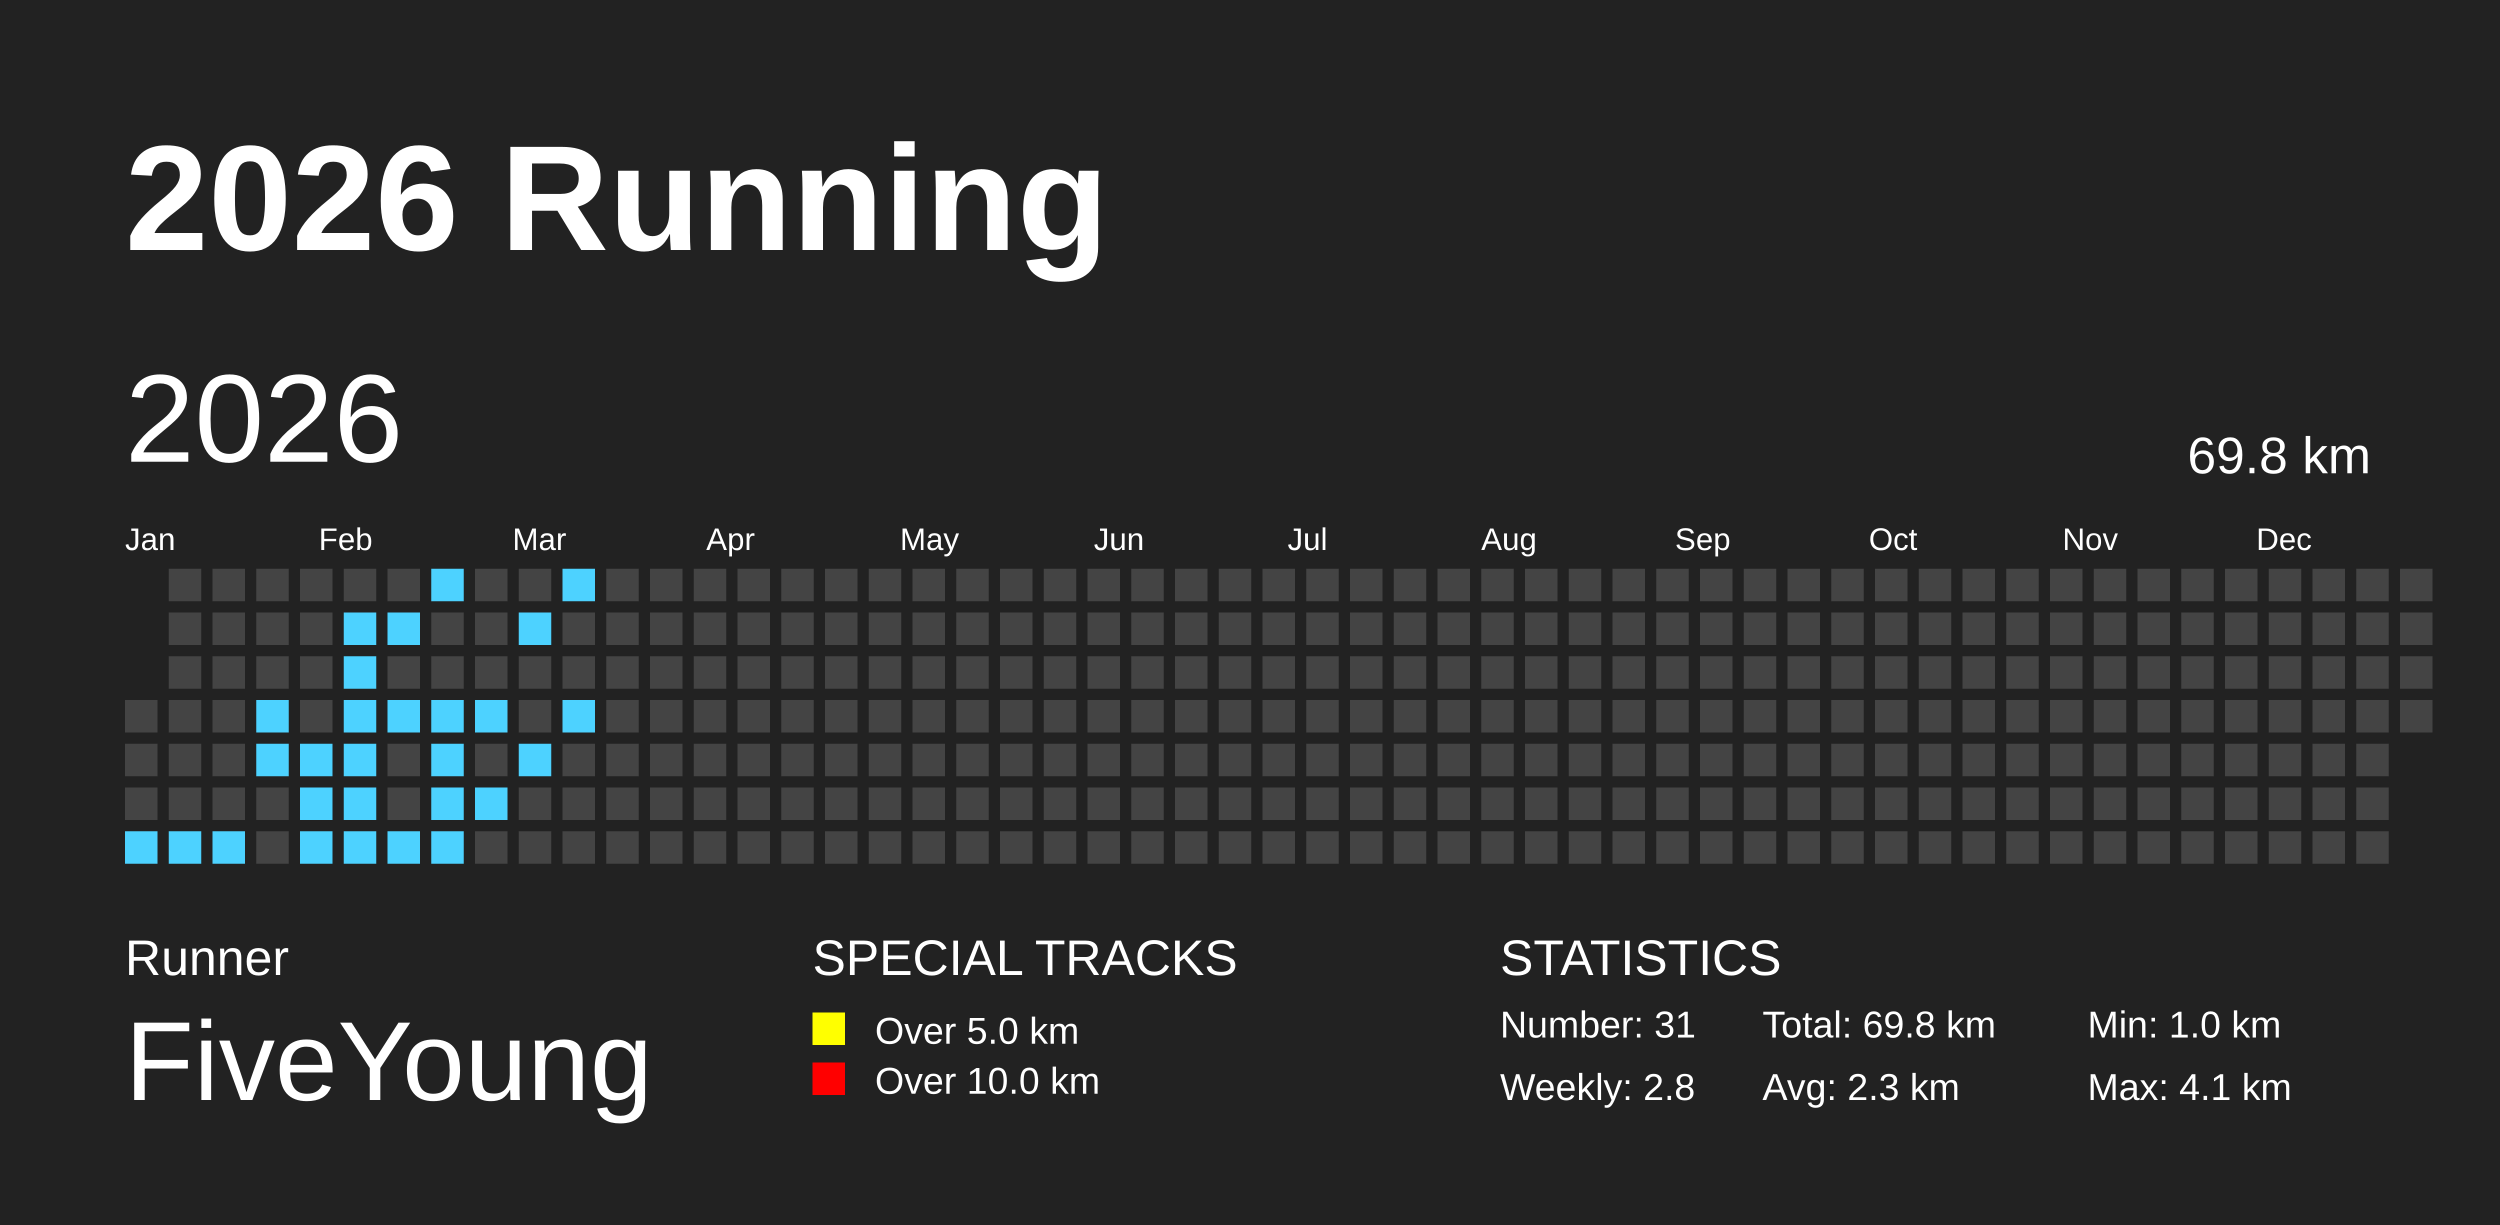
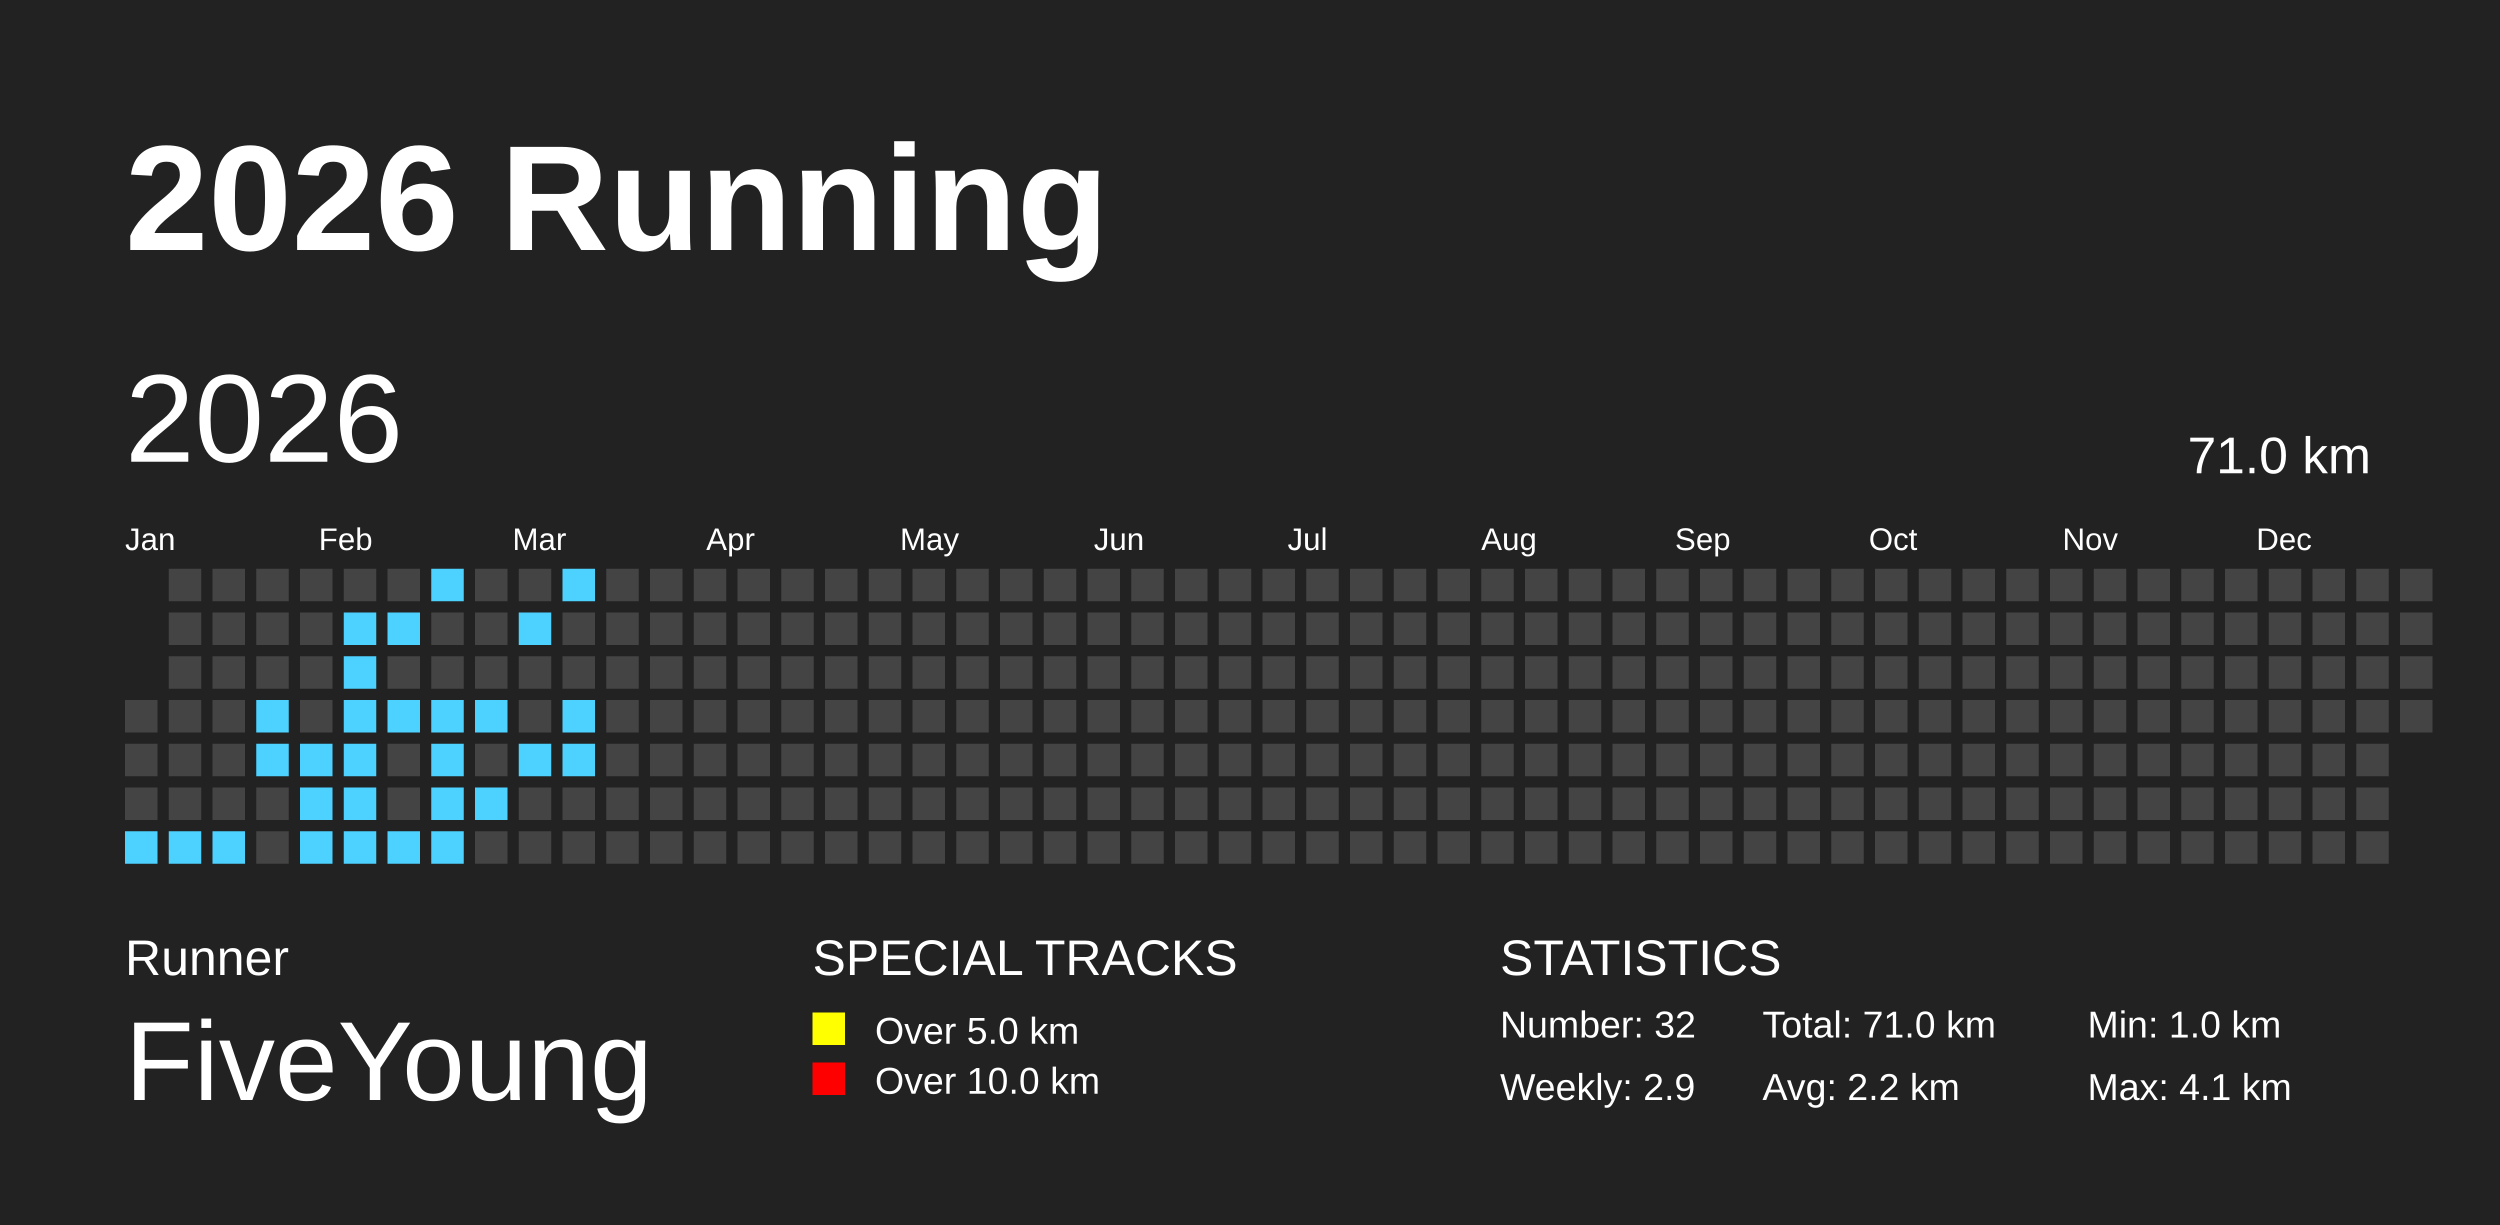
<svg xmlns="http://www.w3.org/2000/svg" baseProfile="full" height="98mm" version="1.1" viewBox="0,0,200,98" width="200mm">
  <defs />
  <rect fill="#222222" height="98" width="200" x="0" y="0" />
  <text fill="#FFFFFF" style="font-size:12px; font-family:Arial; font-weight:bold;" x="10" y="20">2026 Running</text>
  <text fill="#FFFFFF" style="font-size:4px; font-family:Arial" x="10" y="78">Runner</text>
  <text fill="#FFFFFF" style="font-size:9px; font-family:Arial" x="10" y="88">FiveYoung</text>
  <text fill="#FFFFFF" style="font-size:4px; font-family:Arial" x="65" y="78">SPECIAL TRACKS</text>
  <rect fill="yellow" height="2.6" width="2.6" x="65" y="81" />
  <text fill="#FFFFFF" style="font-size:3px; font-family:Arial" x="70" y="83.5">Over 5.0 km</text>
  <rect fill="red" height="2.6" width="2.6" x="65" y="85" />
  <text fill="#FFFFFF" style="font-size:3px; font-family:Arial" x="70" y="87.5">Over 10.0 km</text>
  <text fill="#FFFFFF" style="font-size:4px; font-family:Arial" x="120" y="78">STATISTICS</text>
-   <text fill="#FFFFFF" style="font-size:3px; font-family:Arial" x="120" y="83">Number: 31</text>
-   <text fill="#FFFFFF" style="font-size:3px; font-family:Arial" x="120" y="88">Weekly: 2.8</text>
-   <text fill="#FFFFFF" style="font-size:3px; font-family:Arial" x="141" y="83">Total: 69.8 km</text>
-   <text fill="#FFFFFF" style="font-size:3px; font-family:Arial" x="141" y="88">Avg: 2.3 km</text>
+   <text fill="#FFFFFF" style="font-size:3px; font-family:Arial" x="120" y="83">Number: 32</text>
+   <text fill="#FFFFFF" style="font-size:3px; font-family:Arial" x="120" y="88">Weekly: 2.9</text>
+   <text fill="#FFFFFF" style="font-size:3px; font-family:Arial" x="141" y="83">Total: 71.0 km</text>
+   <text fill="#FFFFFF" style="font-size:3px; font-family:Arial" x="141" y="88">Avg: 2.2 km</text>
  <text fill="#FFFFFF" style="font-size:3px; font-family:Arial" x="167" y="83">Min: 1.0 km</text>
  <text fill="#FFFFFF" style="font-size:3px; font-family:Arial" x="167" y="88">Max: 4.1 km</text>
  <text dominant-baseline="hanging" fill="#FFFFFF" style="font-size:10.0px; font-family:Arial;" x="10" y="30">2026</text>
-   <text dominant-baseline="hanging" fill="#FFFFFF" style="font-size:4.125px; font-family:Arial;" x="175" y="35">69.8 km</text>
+   <text dominant-baseline="hanging" fill="#FFFFFF" style="font-size:4.125px; font-family:Arial;" x="175" y="35">71.0 km</text>
  <text fill="#FFFFFF" style="font-size:2.5px; font-family:Arial" x="10.0" y="44">Jan</text>
  <text fill="#FFFFFF" style="font-size:2.5px; font-family:Arial" x="25.5" y="44">Feb</text>
  <text fill="#FFFFFF" style="font-size:2.5px; font-family:Arial" x="41.0" y="44">Mar</text>
  <text fill="#FFFFFF" style="font-size:2.5px; font-family:Arial" x="56.5" y="44">Apr</text>
  <text fill="#FFFFFF" style="font-size:2.5px; font-family:Arial" x="72.0" y="44">May</text>
  <text fill="#FFFFFF" style="font-size:2.5px; font-family:Arial" x="87.5" y="44">Jun</text>
  <text fill="#FFFFFF" style="font-size:2.5px; font-family:Arial" x="103.0" y="44">Jul</text>
  <text fill="#FFFFFF" style="font-size:2.5px; font-family:Arial" x="118.5" y="44">Aug</text>
  <text fill="#FFFFFF" style="font-size:2.5px; font-family:Arial" x="134.0" y="44">Sep</text>
  <text fill="#FFFFFF" style="font-size:2.5px; font-family:Arial" x="149.5" y="44">Oct</text>
  <text fill="#FFFFFF" style="font-size:2.5px; font-family:Arial" x="165.0" y="44">Nov</text>
  <text fill="#FFFFFF" style="font-size:2.5px; font-family:Arial" x="180.5" y="44">Dec</text>
  <rect fill="#444444" height="2.6" width="2.6" x="10.0" y="56.0" />
  <rect fill="#444444" height="2.6" width="2.6" x="10.0" y="59.5" />
  <rect fill="#444444" height="2.6" width="2.6" x="10.0" y="63.0" />
  <rect fill="#4DD2FF" height="2.6" width="2.6" x="10.0" y="66.5" />
  <rect fill="#444444" height="2.6" width="2.6" x="13.5" y="45.5" />
  <rect fill="#444444" height="2.6" width="2.6" x="13.5" y="49.0" />
  <rect fill="#444444" height="2.6" width="2.6" x="13.5" y="52.5" />
  <rect fill="#444444" height="2.6" width="2.6" x="13.5" y="56.0" />
  <rect fill="#444444" height="2.6" width="2.6" x="13.5" y="59.5" />
  <rect fill="#444444" height="2.6" width="2.6" x="13.5" y="63.0" />
  <rect fill="#4DD2FF" height="2.6" width="2.6" x="13.5" y="66.5" />
  <rect fill="#444444" height="2.6" width="2.6" x="17.0" y="45.5" />
  <rect fill="#444444" height="2.6" width="2.6" x="17.0" y="49.0" />
  <rect fill="#444444" height="2.6" width="2.6" x="17.0" y="52.5" />
  <rect fill="#444444" height="2.6" width="2.6" x="17.0" y="56.0" />
  <rect fill="#444444" height="2.6" width="2.6" x="17.0" y="59.5" />
  <rect fill="#444444" height="2.6" width="2.6" x="17.0" y="63.0" />
  <rect fill="#4DD2FF" height="2.6" width="2.6" x="17.0" y="66.5" />
  <rect fill="#444444" height="2.6" width="2.6" x="20.5" y="45.5" />
  <rect fill="#444444" height="2.6" width="2.6" x="20.5" y="49.0" />
  <rect fill="#444444" height="2.6" width="2.6" x="20.5" y="52.5" />
  <rect fill="#4DD2FF" height="2.6" width="2.6" x="20.5" y="56.0" />
  <rect fill="#4DD2FF" height="2.6" width="2.6" x="20.5" y="59.5" />
  <rect fill="#444444" height="2.6" width="2.6" x="20.5" y="63.0" />
  <rect fill="#444444" height="2.6" width="2.6" x="20.5" y="66.5" />
  <rect fill="#444444" height="2.6" width="2.6" x="24.0" y="45.5" />
  <rect fill="#444444" height="2.6" width="2.6" x="24.0" y="49.0" />
  <rect fill="#444444" height="2.6" width="2.6" x="24.0" y="52.5" />
  <rect fill="#444444" height="2.6" width="2.6" x="24.0" y="56.0" />
  <rect fill="#4DD2FF" height="2.6" width="2.6" x="24.0" y="59.5" />
  <rect fill="#4DD2FF" height="2.6" width="2.6" x="24.0" y="63.0" />
  <rect fill="#4DD2FF" height="2.6" width="2.6" x="24.0" y="66.5" />
  <rect fill="#444444" height="2.6" width="2.6" x="27.5" y="45.5" />
  <rect fill="#4DD2FF" height="2.6" width="2.6" x="27.5" y="49.0" />
  <rect fill="#4DD2FF" height="2.6" width="2.6" x="27.5" y="52.5" />
  <rect fill="#4DD2FF" height="2.6" width="2.6" x="27.5" y="56.0" />
  <rect fill="#4DD2FF" height="2.6" width="2.6" x="27.5" y="59.5" />
  <rect fill="#4DD2FF" height="2.6" width="2.6" x="27.5" y="63.0" />
  <rect fill="#4DD2FF" height="2.6" width="2.6" x="27.5" y="66.5" />
  <rect fill="#444444" height="2.6" width="2.6" x="31.0" y="45.5" />
  <rect fill="#4DD2FF" height="2.6" width="2.6" x="31.0" y="49.0" />
  <rect fill="#444444" height="2.6" width="2.6" x="31.0" y="52.5" />
  <rect fill="#4DD2FF" height="2.6" width="2.6" x="31.0" y="56.0" />
  <rect fill="#444444" height="2.6" width="2.6" x="31.0" y="59.5" />
  <rect fill="#444444" height="2.6" width="2.6" x="31.0" y="63.0" />
  <rect fill="#4DD2FF" height="2.6" width="2.6" x="31.0" y="66.5" />
  <rect fill="#4DD2FF" height="2.6" width="2.6" x="34.5" y="45.5" />
  <rect fill="#444444" height="2.6" width="2.6" x="34.5" y="49.0" />
  <rect fill="#444444" height="2.6" width="2.6" x="34.5" y="52.5" />
  <rect fill="#4DD2FF" height="2.6" width="2.6" x="34.5" y="56.0" />
  <rect fill="#4DD2FF" height="2.6" width="2.6" x="34.5" y="59.5" />
  <rect fill="#4DD2FF" height="2.6" width="2.6" x="34.5" y="63.0" />
  <rect fill="#4DD2FF" height="2.6" width="2.6" x="34.5" y="66.5" />
  <rect fill="#444444" height="2.6" width="2.6" x="38.0" y="45.5" />
  <rect fill="#444444" height="2.6" width="2.6" x="38.0" y="49.0" />
  <rect fill="#444444" height="2.6" width="2.6" x="38.0" y="52.5" />
  <rect fill="#4DD2FF" height="2.6" width="2.6" x="38.0" y="56.0" />
  <rect fill="#444444" height="2.6" width="2.6" x="38.0" y="59.5" />
  <rect fill="#4DD2FF" height="2.6" width="2.6" x="38.0" y="63.0" />
  <rect fill="#444444" height="2.6" width="2.6" x="38.0" y="66.5" />
  <rect fill="#444444" height="2.6" width="2.6" x="41.5" y="45.5" />
  <rect fill="#4DD2FF" height="2.6" width="2.6" x="41.5" y="49.0" />
  <rect fill="#444444" height="2.6" width="2.6" x="41.5" y="52.5" />
  <rect fill="#444444" height="2.6" width="2.6" x="41.5" y="56.0" />
  <rect fill="#4DD2FF" height="2.6" width="2.6" x="41.5" y="59.5" />
  <rect fill="#444444" height="2.6" width="2.6" x="41.5" y="63.0" />
  <rect fill="#444444" height="2.6" width="2.6" x="41.5" y="66.5" />
  <rect fill="#4DD2FF" height="2.6" width="2.6" x="45.0" y="45.5" />
  <rect fill="#444444" height="2.6" width="2.6" x="45.0" y="49.0" />
  <rect fill="#444444" height="2.6" width="2.6" x="45.0" y="52.5" />
  <rect fill="#4DD2FF" height="2.6" width="2.6" x="45.0" y="56.0" />
-   <rect fill="#444444" height="2.6" width="2.6" x="45.0" y="59.5" />
+   <rect fill="#4DD2FF" height="2.6" width="2.6" x="45.0" y="59.5" />
  <rect fill="#444444" height="2.6" width="2.6" x="45.0" y="63.0" />
  <rect fill="#444444" height="2.6" width="2.6" x="45.0" y="66.5" />
  <rect fill="#444444" height="2.6" width="2.6" x="48.5" y="45.5" />
  <rect fill="#444444" height="2.6" width="2.6" x="48.5" y="49.0" />
  <rect fill="#444444" height="2.6" width="2.6" x="48.5" y="52.5" />
  <rect fill="#444444" height="2.6" width="2.6" x="48.5" y="56.0" />
  <rect fill="#444444" height="2.6" width="2.6" x="48.5" y="59.5" />
  <rect fill="#444444" height="2.6" width="2.6" x="48.5" y="63.0" />
  <rect fill="#444444" height="2.6" width="2.6" x="48.5" y="66.5" />
  <rect fill="#444444" height="2.6" width="2.6" x="52.0" y="45.5" />
  <rect fill="#444444" height="2.6" width="2.6" x="52.0" y="49.0" />
  <rect fill="#444444" height="2.6" width="2.6" x="52.0" y="52.5" />
  <rect fill="#444444" height="2.6" width="2.6" x="52.0" y="56.0" />
  <rect fill="#444444" height="2.6" width="2.6" x="52.0" y="59.5" />
  <rect fill="#444444" height="2.6" width="2.6" x="52.0" y="63.0" />
  <rect fill="#444444" height="2.6" width="2.6" x="52.0" y="66.5" />
  <rect fill="#444444" height="2.6" width="2.6" x="55.5" y="45.5" />
  <rect fill="#444444" height="2.6" width="2.6" x="55.5" y="49.0" />
  <rect fill="#444444" height="2.6" width="2.6" x="55.5" y="52.5" />
  <rect fill="#444444" height="2.6" width="2.6" x="55.5" y="56.0" />
  <rect fill="#444444" height="2.6" width="2.6" x="55.5" y="59.5" />
  <rect fill="#444444" height="2.6" width="2.6" x="55.5" y="63.0" />
  <rect fill="#444444" height="2.6" width="2.6" x="55.5" y="66.5" />
  <rect fill="#444444" height="2.6" width="2.6" x="59.0" y="45.5" />
  <rect fill="#444444" height="2.6" width="2.6" x="59.0" y="49.0" />
  <rect fill="#444444" height="2.6" width="2.6" x="59.0" y="52.5" />
  <rect fill="#444444" height="2.6" width="2.6" x="59.0" y="56.0" />
  <rect fill="#444444" height="2.6" width="2.6" x="59.0" y="59.5" />
  <rect fill="#444444" height="2.6" width="2.6" x="59.0" y="63.0" />
  <rect fill="#444444" height="2.6" width="2.6" x="59.0" y="66.5" />
  <rect fill="#444444" height="2.6" width="2.6" x="62.5" y="45.5" />
  <rect fill="#444444" height="2.6" width="2.6" x="62.5" y="49.0" />
  <rect fill="#444444" height="2.6" width="2.6" x="62.5" y="52.5" />
  <rect fill="#444444" height="2.6" width="2.6" x="62.5" y="56.0" />
  <rect fill="#444444" height="2.6" width="2.6" x="62.5" y="59.5" />
  <rect fill="#444444" height="2.6" width="2.6" x="62.5" y="63.0" />
  <rect fill="#444444" height="2.6" width="2.6" x="62.5" y="66.5" />
  <rect fill="#444444" height="2.6" width="2.6" x="66.0" y="45.5" />
  <rect fill="#444444" height="2.6" width="2.6" x="66.0" y="49.0" />
  <rect fill="#444444" height="2.6" width="2.6" x="66.0" y="52.5" />
  <rect fill="#444444" height="2.6" width="2.6" x="66.0" y="56.0" />
  <rect fill="#444444" height="2.6" width="2.6" x="66.0" y="59.5" />
  <rect fill="#444444" height="2.6" width="2.6" x="66.0" y="63.0" />
  <rect fill="#444444" height="2.6" width="2.6" x="66.0" y="66.5" />
  <rect fill="#444444" height="2.6" width="2.6" x="69.5" y="45.5" />
  <rect fill="#444444" height="2.6" width="2.6" x="69.5" y="49.0" />
  <rect fill="#444444" height="2.6" width="2.6" x="69.5" y="52.5" />
  <rect fill="#444444" height="2.6" width="2.6" x="69.5" y="56.0" />
  <rect fill="#444444" height="2.6" width="2.6" x="69.5" y="59.5" />
  <rect fill="#444444" height="2.6" width="2.6" x="69.5" y="63.0" />
  <rect fill="#444444" height="2.6" width="2.6" x="69.5" y="66.5" />
  <rect fill="#444444" height="2.6" width="2.6" x="73.0" y="45.5" />
  <rect fill="#444444" height="2.6" width="2.6" x="73.0" y="49.0" />
  <rect fill="#444444" height="2.6" width="2.6" x="73.0" y="52.5" />
  <rect fill="#444444" height="2.6" width="2.6" x="73.0" y="56.0" />
  <rect fill="#444444" height="2.6" width="2.6" x="73.0" y="59.5" />
  <rect fill="#444444" height="2.6" width="2.6" x="73.0" y="63.0" />
  <rect fill="#444444" height="2.6" width="2.6" x="73.0" y="66.5" />
  <rect fill="#444444" height="2.6" width="2.6" x="76.5" y="45.5" />
  <rect fill="#444444" height="2.6" width="2.6" x="76.5" y="49.0" />
  <rect fill="#444444" height="2.6" width="2.6" x="76.5" y="52.5" />
  <rect fill="#444444" height="2.6" width="2.6" x="76.5" y="56.0" />
  <rect fill="#444444" height="2.6" width="2.6" x="76.5" y="59.5" />
  <rect fill="#444444" height="2.6" width="2.6" x="76.5" y="63.0" />
  <rect fill="#444444" height="2.6" width="2.6" x="76.5" y="66.5" />
  <rect fill="#444444" height="2.6" width="2.6" x="80.0" y="45.5" />
  <rect fill="#444444" height="2.6" width="2.6" x="80.0" y="49.0" />
  <rect fill="#444444" height="2.6" width="2.6" x="80.0" y="52.5" />
  <rect fill="#444444" height="2.6" width="2.6" x="80.0" y="56.0" />
  <rect fill="#444444" height="2.6" width="2.6" x="80.0" y="59.5" />
  <rect fill="#444444" height="2.6" width="2.6" x="80.0" y="63.0" />
  <rect fill="#444444" height="2.6" width="2.6" x="80.0" y="66.5" />
  <rect fill="#444444" height="2.6" width="2.6" x="83.5" y="45.5" />
  <rect fill="#444444" height="2.6" width="2.6" x="83.5" y="49.0" />
  <rect fill="#444444" height="2.6" width="2.6" x="83.5" y="52.5" />
  <rect fill="#444444" height="2.6" width="2.6" x="83.5" y="56.0" />
  <rect fill="#444444" height="2.6" width="2.6" x="83.5" y="59.5" />
  <rect fill="#444444" height="2.6" width="2.6" x="83.5" y="63.0" />
  <rect fill="#444444" height="2.6" width="2.6" x="83.5" y="66.5" />
  <rect fill="#444444" height="2.6" width="2.6" x="87.0" y="45.5" />
  <rect fill="#444444" height="2.6" width="2.6" x="87.0" y="49.0" />
  <rect fill="#444444" height="2.6" width="2.6" x="87.0" y="52.5" />
  <rect fill="#444444" height="2.6" width="2.6" x="87.0" y="56.0" />
  <rect fill="#444444" height="2.6" width="2.6" x="87.0" y="59.5" />
  <rect fill="#444444" height="2.6" width="2.6" x="87.0" y="63.0" />
  <rect fill="#444444" height="2.6" width="2.6" x="87.0" y="66.5" />
  <rect fill="#444444" height="2.6" width="2.6" x="90.5" y="45.5" />
  <rect fill="#444444" height="2.6" width="2.6" x="90.5" y="49.0" />
  <rect fill="#444444" height="2.6" width="2.6" x="90.5" y="52.5" />
  <rect fill="#444444" height="2.6" width="2.6" x="90.5" y="56.0" />
  <rect fill="#444444" height="2.6" width="2.6" x="90.5" y="59.5" />
  <rect fill="#444444" height="2.6" width="2.6" x="90.5" y="63.0" />
  <rect fill="#444444" height="2.6" width="2.6" x="90.5" y="66.5" />
  <rect fill="#444444" height="2.6" width="2.6" x="94.0" y="45.5" />
  <rect fill="#444444" height="2.6" width="2.6" x="94.0" y="49.0" />
  <rect fill="#444444" height="2.6" width="2.6" x="94.0" y="52.5" />
  <rect fill="#444444" height="2.6" width="2.6" x="94.0" y="56.0" />
  <rect fill="#444444" height="2.6" width="2.6" x="94.0" y="59.5" />
  <rect fill="#444444" height="2.6" width="2.6" x="94.0" y="63.0" />
  <rect fill="#444444" height="2.6" width="2.6" x="94.0" y="66.5" />
  <rect fill="#444444" height="2.6" width="2.6" x="97.5" y="45.5" />
  <rect fill="#444444" height="2.6" width="2.6" x="97.5" y="49.0" />
  <rect fill="#444444" height="2.6" width="2.6" x="97.5" y="52.5" />
  <rect fill="#444444" height="2.6" width="2.6" x="97.5" y="56.0" />
  <rect fill="#444444" height="2.6" width="2.6" x="97.5" y="59.5" />
  <rect fill="#444444" height="2.6" width="2.6" x="97.5" y="63.0" />
  <rect fill="#444444" height="2.6" width="2.6" x="97.5" y="66.5" />
  <rect fill="#444444" height="2.6" width="2.6" x="101.0" y="45.5" />
  <rect fill="#444444" height="2.6" width="2.6" x="101.0" y="49.0" />
  <rect fill="#444444" height="2.6" width="2.6" x="101.0" y="52.5" />
  <rect fill="#444444" height="2.6" width="2.6" x="101.0" y="56.0" />
  <rect fill="#444444" height="2.6" width="2.6" x="101.0" y="59.5" />
  <rect fill="#444444" height="2.6" width="2.6" x="101.0" y="63.0" />
  <rect fill="#444444" height="2.6" width="2.6" x="101.0" y="66.5" />
  <rect fill="#444444" height="2.6" width="2.6" x="104.5" y="45.5" />
  <rect fill="#444444" height="2.6" width="2.6" x="104.5" y="49.0" />
  <rect fill="#444444" height="2.6" width="2.6" x="104.5" y="52.5" />
  <rect fill="#444444" height="2.6" width="2.6" x="104.5" y="56.0" />
  <rect fill="#444444" height="2.6" width="2.6" x="104.5" y="59.5" />
  <rect fill="#444444" height="2.6" width="2.6" x="104.5" y="63.0" />
  <rect fill="#444444" height="2.6" width="2.6" x="104.5" y="66.5" />
  <rect fill="#444444" height="2.6" width="2.6" x="108.0" y="45.5" />
  <rect fill="#444444" height="2.6" width="2.6" x="108.0" y="49.0" />
  <rect fill="#444444" height="2.6" width="2.6" x="108.0" y="52.5" />
  <rect fill="#444444" height="2.6" width="2.6" x="108.0" y="56.0" />
  <rect fill="#444444" height="2.6" width="2.6" x="108.0" y="59.5" />
  <rect fill="#444444" height="2.6" width="2.6" x="108.0" y="63.0" />
  <rect fill="#444444" height="2.6" width="2.6" x="108.0" y="66.5" />
  <rect fill="#444444" height="2.6" width="2.6" x="111.5" y="45.5" />
  <rect fill="#444444" height="2.6" width="2.6" x="111.5" y="49.0" />
  <rect fill="#444444" height="2.6" width="2.6" x="111.5" y="52.5" />
  <rect fill="#444444" height="2.6" width="2.6" x="111.5" y="56.0" />
  <rect fill="#444444" height="2.6" width="2.6" x="111.5" y="59.5" />
  <rect fill="#444444" height="2.6" width="2.6" x="111.5" y="63.0" />
  <rect fill="#444444" height="2.6" width="2.6" x="111.5" y="66.5" />
  <rect fill="#444444" height="2.6" width="2.6" x="115.0" y="45.5" />
  <rect fill="#444444" height="2.6" width="2.6" x="115.0" y="49.0" />
  <rect fill="#444444" height="2.6" width="2.6" x="115.0" y="52.5" />
  <rect fill="#444444" height="2.6" width="2.6" x="115.0" y="56.0" />
  <rect fill="#444444" height="2.6" width="2.6" x="115.0" y="59.5" />
  <rect fill="#444444" height="2.6" width="2.6" x="115.0" y="63.0" />
  <rect fill="#444444" height="2.6" width="2.6" x="115.0" y="66.5" />
  <rect fill="#444444" height="2.6" width="2.6" x="118.5" y="45.5" />
  <rect fill="#444444" height="2.6" width="2.6" x="118.5" y="49.0" />
  <rect fill="#444444" height="2.6" width="2.6" x="118.5" y="52.5" />
  <rect fill="#444444" height="2.6" width="2.6" x="118.5" y="56.0" />
  <rect fill="#444444" height="2.6" width="2.6" x="118.5" y="59.5" />
  <rect fill="#444444" height="2.6" width="2.6" x="118.5" y="63.0" />
  <rect fill="#444444" height="2.6" width="2.6" x="118.5" y="66.5" />
  <rect fill="#444444" height="2.6" width="2.6" x="122.0" y="45.5" />
  <rect fill="#444444" height="2.6" width="2.6" x="122.0" y="49.0" />
  <rect fill="#444444" height="2.6" width="2.6" x="122.0" y="52.5" />
  <rect fill="#444444" height="2.6" width="2.6" x="122.0" y="56.0" />
  <rect fill="#444444" height="2.6" width="2.6" x="122.0" y="59.5" />
  <rect fill="#444444" height="2.6" width="2.6" x="122.0" y="63.0" />
  <rect fill="#444444" height="2.6" width="2.6" x="122.0" y="66.5" />
  <rect fill="#444444" height="2.6" width="2.6" x="125.5" y="45.5" />
  <rect fill="#444444" height="2.6" width="2.6" x="125.5" y="49.0" />
  <rect fill="#444444" height="2.6" width="2.6" x="125.5" y="52.5" />
  <rect fill="#444444" height="2.6" width="2.6" x="125.5" y="56.0" />
  <rect fill="#444444" height="2.6" width="2.6" x="125.5" y="59.5" />
  <rect fill="#444444" height="2.6" width="2.6" x="125.5" y="63.0" />
  <rect fill="#444444" height="2.6" width="2.6" x="125.5" y="66.5" />
  <rect fill="#444444" height="2.6" width="2.6" x="129.0" y="45.5" />
  <rect fill="#444444" height="2.6" width="2.6" x="129.0" y="49.0" />
  <rect fill="#444444" height="2.6" width="2.6" x="129.0" y="52.5" />
  <rect fill="#444444" height="2.6" width="2.6" x="129.0" y="56.0" />
  <rect fill="#444444" height="2.6" width="2.6" x="129.0" y="59.5" />
  <rect fill="#444444" height="2.6" width="2.6" x="129.0" y="63.0" />
  <rect fill="#444444" height="2.6" width="2.6" x="129.0" y="66.5" />
  <rect fill="#444444" height="2.6" width="2.6" x="132.5" y="45.5" />
  <rect fill="#444444" height="2.6" width="2.6" x="132.5" y="49.0" />
  <rect fill="#444444" height="2.6" width="2.6" x="132.5" y="52.5" />
  <rect fill="#444444" height="2.6" width="2.6" x="132.5" y="56.0" />
  <rect fill="#444444" height="2.6" width="2.6" x="132.5" y="59.5" />
  <rect fill="#444444" height="2.6" width="2.6" x="132.5" y="63.0" />
  <rect fill="#444444" height="2.6" width="2.6" x="132.5" y="66.5" />
  <rect fill="#444444" height="2.6" width="2.6" x="136.0" y="45.5" />
  <rect fill="#444444" height="2.6" width="2.6" x="136.0" y="49.0" />
  <rect fill="#444444" height="2.6" width="2.6" x="136.0" y="52.5" />
  <rect fill="#444444" height="2.6" width="2.6" x="136.0" y="56.0" />
  <rect fill="#444444" height="2.6" width="2.6" x="136.0" y="59.5" />
  <rect fill="#444444" height="2.6" width="2.6" x="136.0" y="63.0" />
  <rect fill="#444444" height="2.6" width="2.6" x="136.0" y="66.5" />
  <rect fill="#444444" height="2.6" width="2.6" x="139.5" y="45.5" />
  <rect fill="#444444" height="2.6" width="2.6" x="139.5" y="49.0" />
  <rect fill="#444444" height="2.6" width="2.6" x="139.5" y="52.5" />
  <rect fill="#444444" height="2.6" width="2.6" x="139.5" y="56.0" />
  <rect fill="#444444" height="2.6" width="2.6" x="139.5" y="59.5" />
  <rect fill="#444444" height="2.6" width="2.6" x="139.5" y="63.0" />
  <rect fill="#444444" height="2.6" width="2.6" x="139.5" y="66.5" />
  <rect fill="#444444" height="2.6" width="2.6" x="143.0" y="45.5" />
  <rect fill="#444444" height="2.6" width="2.6" x="143.0" y="49.0" />
  <rect fill="#444444" height="2.6" width="2.6" x="143.0" y="52.5" />
  <rect fill="#444444" height="2.6" width="2.6" x="143.0" y="56.0" />
  <rect fill="#444444" height="2.6" width="2.6" x="143.0" y="59.5" />
  <rect fill="#444444" height="2.6" width="2.6" x="143.0" y="63.0" />
  <rect fill="#444444" height="2.6" width="2.6" x="143.0" y="66.5" />
  <rect fill="#444444" height="2.6" width="2.6" x="146.5" y="45.5" />
  <rect fill="#444444" height="2.6" width="2.6" x="146.5" y="49.0" />
  <rect fill="#444444" height="2.6" width="2.6" x="146.5" y="52.5" />
  <rect fill="#444444" height="2.6" width="2.6" x="146.5" y="56.0" />
  <rect fill="#444444" height="2.6" width="2.6" x="146.5" y="59.5" />
  <rect fill="#444444" height="2.6" width="2.6" x="146.5" y="63.0" />
  <rect fill="#444444" height="2.6" width="2.6" x="146.5" y="66.5" />
  <rect fill="#444444" height="2.6" width="2.6" x="150.0" y="45.5" />
  <rect fill="#444444" height="2.6" width="2.6" x="150.0" y="49.0" />
  <rect fill="#444444" height="2.6" width="2.6" x="150.0" y="52.5" />
  <rect fill="#444444" height="2.6" width="2.6" x="150.0" y="56.0" />
  <rect fill="#444444" height="2.6" width="2.6" x="150.0" y="59.5" />
  <rect fill="#444444" height="2.6" width="2.6" x="150.0" y="63.0" />
  <rect fill="#444444" height="2.6" width="2.6" x="150.0" y="66.5" />
  <rect fill="#444444" height="2.6" width="2.6" x="153.5" y="45.5" />
  <rect fill="#444444" height="2.6" width="2.6" x="153.5" y="49.0" />
  <rect fill="#444444" height="2.6" width="2.6" x="153.5" y="52.5" />
  <rect fill="#444444" height="2.6" width="2.6" x="153.5" y="56.0" />
  <rect fill="#444444" height="2.6" width="2.6" x="153.5" y="59.5" />
  <rect fill="#444444" height="2.6" width="2.6" x="153.5" y="63.0" />
  <rect fill="#444444" height="2.6" width="2.6" x="153.5" y="66.5" />
  <rect fill="#444444" height="2.6" width="2.6" x="157.0" y="45.5" />
  <rect fill="#444444" height="2.6" width="2.6" x="157.0" y="49.0" />
  <rect fill="#444444" height="2.6" width="2.6" x="157.0" y="52.5" />
  <rect fill="#444444" height="2.6" width="2.6" x="157.0" y="56.0" />
  <rect fill="#444444" height="2.6" width="2.6" x="157.0" y="59.5" />
  <rect fill="#444444" height="2.6" width="2.6" x="157.0" y="63.0" />
  <rect fill="#444444" height="2.6" width="2.6" x="157.0" y="66.5" />
  <rect fill="#444444" height="2.6" width="2.6" x="160.5" y="45.5" />
  <rect fill="#444444" height="2.6" width="2.6" x="160.5" y="49.0" />
  <rect fill="#444444" height="2.6" width="2.6" x="160.5" y="52.5" />
  <rect fill="#444444" height="2.6" width="2.6" x="160.5" y="56.0" />
  <rect fill="#444444" height="2.6" width="2.6" x="160.5" y="59.5" />
  <rect fill="#444444" height="2.6" width="2.6" x="160.5" y="63.0" />
  <rect fill="#444444" height="2.6" width="2.6" x="160.5" y="66.5" />
  <rect fill="#444444" height="2.6" width="2.6" x="164.0" y="45.5" />
  <rect fill="#444444" height="2.6" width="2.6" x="164.0" y="49.0" />
  <rect fill="#444444" height="2.6" width="2.6" x="164.0" y="52.5" />
  <rect fill="#444444" height="2.6" width="2.6" x="164.0" y="56.0" />
  <rect fill="#444444" height="2.6" width="2.6" x="164.0" y="59.5" />
  <rect fill="#444444" height="2.6" width="2.6" x="164.0" y="63.0" />
  <rect fill="#444444" height="2.6" width="2.6" x="164.0" y="66.5" />
  <rect fill="#444444" height="2.6" width="2.6" x="167.5" y="45.5" />
  <rect fill="#444444" height="2.6" width="2.6" x="167.5" y="49.0" />
  <rect fill="#444444" height="2.6" width="2.6" x="167.5" y="52.5" />
  <rect fill="#444444" height="2.6" width="2.6" x="167.5" y="56.0" />
  <rect fill="#444444" height="2.6" width="2.6" x="167.5" y="59.5" />
  <rect fill="#444444" height="2.6" width="2.6" x="167.5" y="63.0" />
  <rect fill="#444444" height="2.6" width="2.6" x="167.5" y="66.5" />
  <rect fill="#444444" height="2.6" width="2.6" x="171.0" y="45.5" />
  <rect fill="#444444" height="2.6" width="2.6" x="171.0" y="49.0" />
  <rect fill="#444444" height="2.6" width="2.6" x="171.0" y="52.5" />
  <rect fill="#444444" height="2.6" width="2.6" x="171.0" y="56.0" />
  <rect fill="#444444" height="2.6" width="2.6" x="171.0" y="59.5" />
  <rect fill="#444444" height="2.6" width="2.6" x="171.0" y="63.0" />
  <rect fill="#444444" height="2.6" width="2.6" x="171.0" y="66.5" />
  <rect fill="#444444" height="2.6" width="2.6" x="174.5" y="45.5" />
  <rect fill="#444444" height="2.6" width="2.6" x="174.5" y="49.0" />
  <rect fill="#444444" height="2.6" width="2.6" x="174.5" y="52.5" />
  <rect fill="#444444" height="2.6" width="2.6" x="174.5" y="56.0" />
  <rect fill="#444444" height="2.6" width="2.6" x="174.5" y="59.5" />
  <rect fill="#444444" height="2.6" width="2.6" x="174.5" y="63.0" />
  <rect fill="#444444" height="2.6" width="2.6" x="174.5" y="66.5" />
  <rect fill="#444444" height="2.6" width="2.6" x="178.0" y="45.5" />
  <rect fill="#444444" height="2.6" width="2.6" x="178.0" y="49.0" />
  <rect fill="#444444" height="2.6" width="2.6" x="178.0" y="52.5" />
  <rect fill="#444444" height="2.6" width="2.6" x="178.0" y="56.0" />
  <rect fill="#444444" height="2.6" width="2.6" x="178.0" y="59.5" />
  <rect fill="#444444" height="2.6" width="2.6" x="178.0" y="63.0" />
  <rect fill="#444444" height="2.6" width="2.6" x="178.0" y="66.5" />
  <rect fill="#444444" height="2.6" width="2.6" x="181.5" y="45.5" />
  <rect fill="#444444" height="2.6" width="2.6" x="181.5" y="49.0" />
  <rect fill="#444444" height="2.6" width="2.6" x="181.5" y="52.5" />
  <rect fill="#444444" height="2.6" width="2.6" x="181.5" y="56.0" />
  <rect fill="#444444" height="2.6" width="2.6" x="181.5" y="59.5" />
  <rect fill="#444444" height="2.6" width="2.6" x="181.5" y="63.0" />
  <rect fill="#444444" height="2.6" width="2.6" x="181.5" y="66.5" />
  <rect fill="#444444" height="2.6" width="2.6" x="185.0" y="45.5" />
  <rect fill="#444444" height="2.6" width="2.6" x="185.0" y="49.0" />
  <rect fill="#444444" height="2.6" width="2.6" x="185.0" y="52.5" />
  <rect fill="#444444" height="2.6" width="2.6" x="185.0" y="56.0" />
  <rect fill="#444444" height="2.6" width="2.6" x="185.0" y="59.5" />
  <rect fill="#444444" height="2.6" width="2.6" x="185.0" y="63.0" />
  <rect fill="#444444" height="2.6" width="2.6" x="185.0" y="66.5" />
  <rect fill="#444444" height="2.6" width="2.6" x="188.5" y="45.5" />
  <rect fill="#444444" height="2.6" width="2.6" x="188.5" y="49.0" />
  <rect fill="#444444" height="2.6" width="2.6" x="188.5" y="52.5" />
  <rect fill="#444444" height="2.6" width="2.6" x="188.5" y="56.0" />
  <rect fill="#444444" height="2.6" width="2.6" x="188.5" y="59.5" />
  <rect fill="#444444" height="2.6" width="2.6" x="188.5" y="63.0" />
  <rect fill="#444444" height="2.6" width="2.6" x="188.5" y="66.5" />
  <rect fill="#444444" height="2.6" width="2.6" x="192.0" y="45.5" />
  <rect fill="#444444" height="2.6" width="2.6" x="192.0" y="49.0" />
  <rect fill="#444444" height="2.6" width="2.6" x="192.0" y="52.5" />
  <rect fill="#444444" height="2.6" width="2.6" x="192.0" y="56.0" />
</svg>
